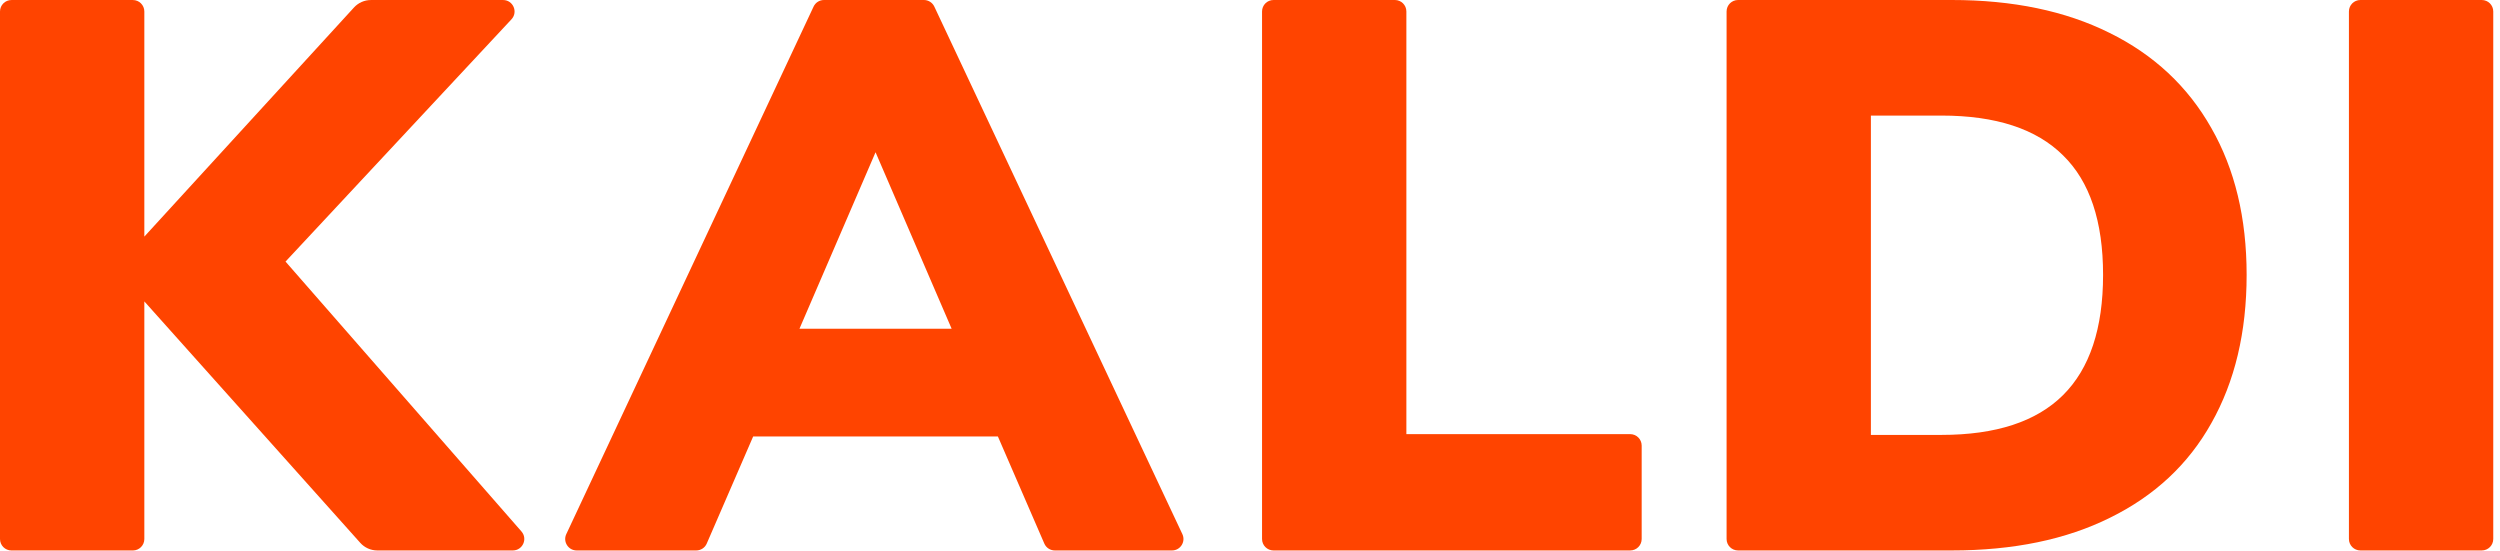
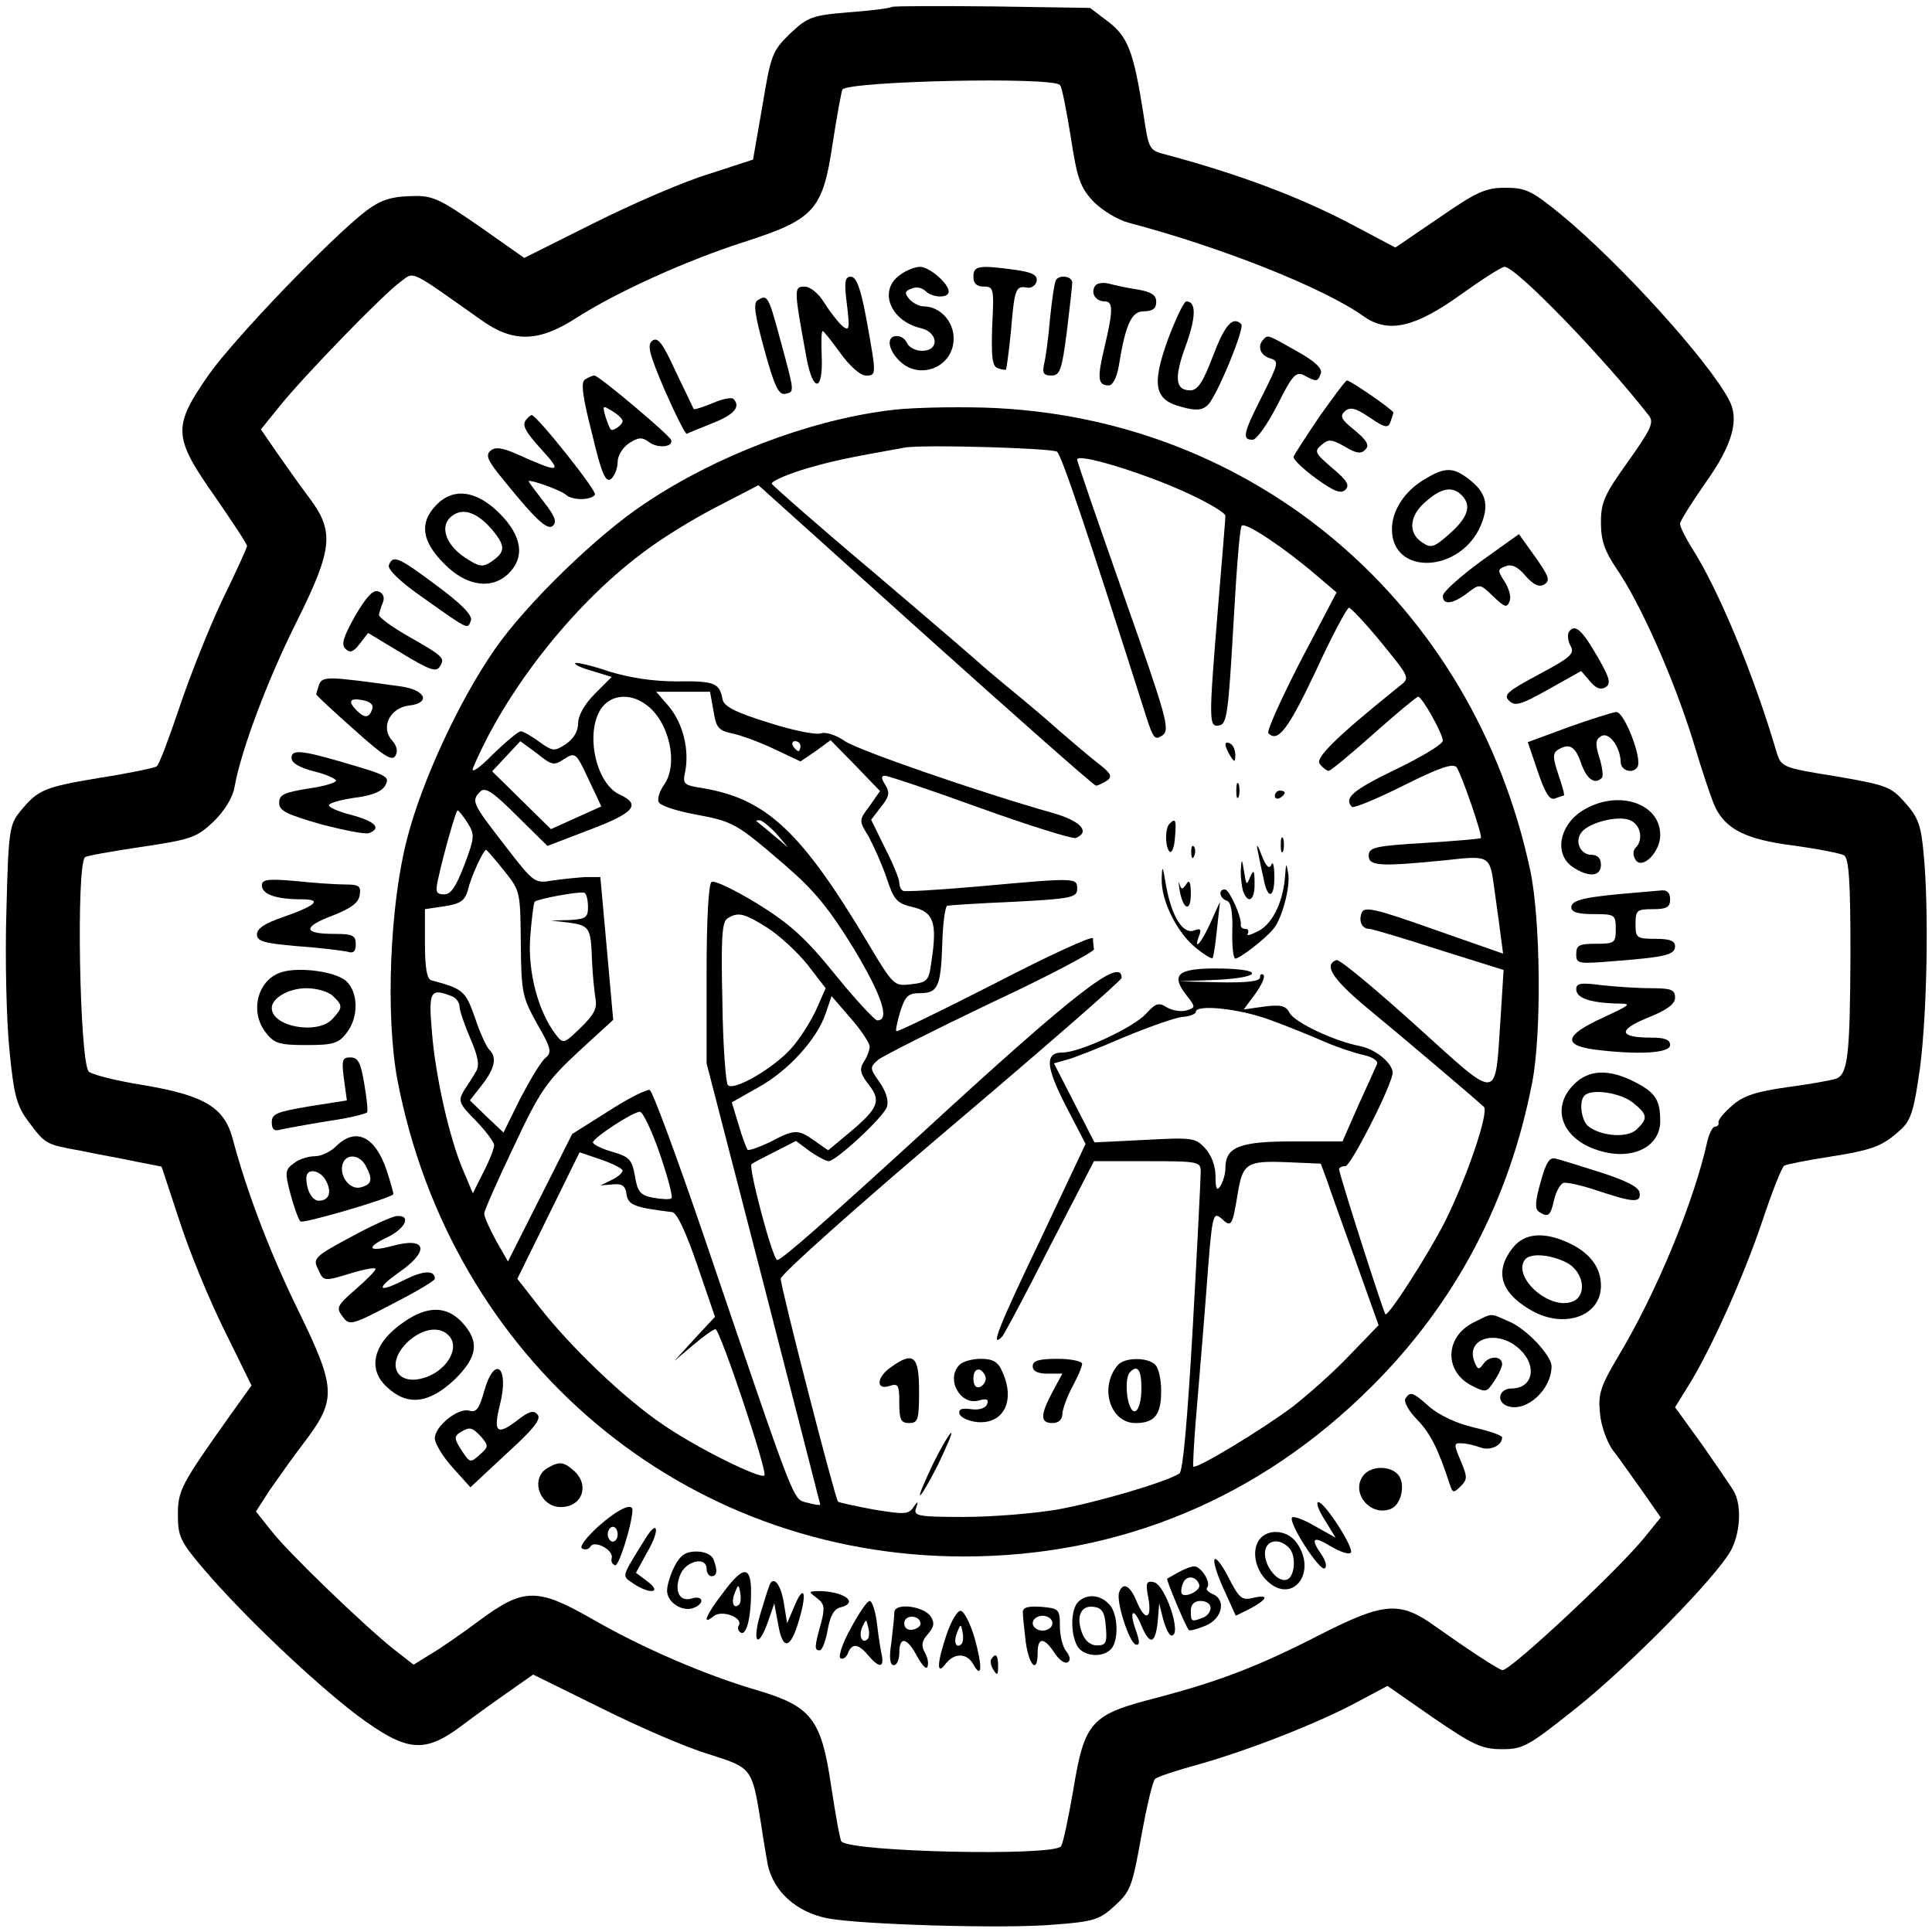
- <svg xmlns="http://www.w3.org/2000/svg" xmlns:xlink="http://www.w3.org/1999/xlink" viewBox="0 0 109 24">
-   <g transform="translate(-1470)">
-     <g style="mix-blend-mode:normal" transform="translate(1470)" fill="#f40">
-       <use xlink:href="#b" style="mix-blend-mode:normal" />
-       <use xlink:href="#c" style="mix-blend-mode:normal" />
-       <use xlink:href="#d" style="mix-blend-mode:normal" />
-       <use xlink:href="#e" style="mix-blend-mode:normal" />
-       <use xlink:href="#f" style="mix-blend-mode:normal" />
-     </g>
+ <svg xmlns="http://www.w3.org/2000/svg" version="1.0" width="391pt" height="391pt" viewBox="0 0 391 391" preserveAspectRatio="xMidYMid meet">
+   <g transform="translate(0,391) scale(0.1,-0.1)" fill="#000000" stroke="none">
+     <path d="M1805 3896 c-5 -3 -46 -8 -89 -11 -73 -6 -82 -10 -117 -43 -36 -35 -39 -43 -56 -146 l-19 -109 -89 -29 c-50 -15 -154 -60 -232 -99 l-142 -71 -91 64 c-84 58 -95 63 -141 61 -37 -1 -59 -8 -87 -29 -70 -53 -268 -259 -320 -333 -73 -105 -72 -125 13 -246 36 -52 65 -96 65 -100 0 -3 -22 -52 -50 -109 -27 -57 -66 -155 -87 -218 -21 -62 -41 -116 -46 -119 -4 -3 -56 -14 -114 -23 -114 -19 -126 -24 -162 -68 -22 -27 -24 -39 -28 -201 -3 -96 0 -220 6 -281 9 -93 15 -114 38 -145 35 -47 35 -47 107 -60 33 -7 84 -16 112 -22 l51 -10 37 -112 c20 -62 61 -161 91 -221 l54 -110 -43 -60 c-100 -141 -106 -152 -106 -202 0 -43 5 -54 51 -108 78 -92 221 -228 310 -296 102 -76 137 -80 214 -22 28 21 71 52 97 70 l47 33 138 -68 c76 -38 173 -80 217 -93 88 -28 88 -27 106 -140 6 -41 13 -79 14 -85 12 -53 57 -94 119 -107 65 -13 362 -22 461 -13 80 6 92 10 123 39 31 28 35 40 53 141 11 60 23 112 28 115 4 4 43 17 87 29 103 29 243 84 321 126 l62 33 92 -64 c82 -56 99 -64 140 -64 43 0 53 6 151 84 111 89 282 264 312 318 19 36 22 89 7 118 -6 11 -35 53 -65 96 l-55 76 26 42 c46 73 113 223 150 333 20 60 40 111 45 114 6 3 47 11 92 18 88 14 107 21 145 56 20 19 26 40 38 126 14 110 18 319 7 432 -5 56 -11 73 -37 102 -29 33 -37 36 -141 54 -107 17 -110 19 -119 47 -46 157 -118 331 -172 415 -13 21 -24 43 -24 49 0 5 23 42 51 82 55 77 70 129 48 169 -43 81 -221 277 -340 375 -59 48 -71 54 -112 54 -41 0 -58 -8 -135 -61 l-88 -60 -85 45 c-107 57 -233 104 -379 143 -35 9 -35 10 -46 83 -20 126 -31 155 -71 186 l-37 28 -195 3 c-108 1 -200 1 -206 -1z m340 -158 c4 -3 13 -50 22 -105 13 -85 19 -102 46 -131 18 -18 49 -37 72 -43 189 -50 395 -132 476 -190 49 -34 103 -22 197 46 42 30 81 55 87 55 24 -1 199 -182 292 -301 11 -14 4 -28 -42 -93 -48 -67 -55 -82 -55 -124 0 -36 8 -58 31 -92 50 -73 116 -223 155 -348 19 -64 40 -126 46 -137 22 -44 63 -64 156 -76 51 -7 97 -16 104 -20 10 -6 13 -55 13 -201 -1 -202 -5 -242 -29 -251 -8 -3 -52 -11 -97 -17 -64 -9 -90 -17 -113 -37 -17 -15 -30 -30 -28 -35 1 -4 -2 -8 -7 -8 -5 0 -12 -14 -16 -31 -27 -122 -103 -306 -180 -434 -36 -61 -41 -76 -37 -115 2 -25 14 -58 26 -75 13 -16 39 -54 60 -83 l37 -53 -30 -37 c-51 -65 -273 -272 -290 -272 -7 0 -69 41 -134 87 -73 53 -104 51 -231 -13 -130 -67 -207 -96 -335 -130 -134 -34 -146 -48 -169 -187 -10 -58 -21 -110 -25 -114 -21 -20 -422 -11 -444 10 -3 3 -12 54 -21 113 -20 136 -40 161 -152 194 -102 30 -228 84 -329 142 -113 65 -141 65 -230 -1 -36 -27 -81 -58 -100 -69 l-34 -21 -41 32 c-60 48 -212 194 -247 239 l-31 39 27 42 c16 23 47 67 70 97 66 87 66 109 -10 265 -58 118 -105 241 -134 350 -17 64 -57 88 -181 109 -57 9 -107 22 -111 28 -18 29 -25 416 -7 433 2 3 54 12 114 21 101 15 112 19 146 51 23 23 39 48 43 72 13 73 68 219 126 334 72 145 76 181 26 248 -18 24 -48 66 -66 92 l-33 48 38 47 c49 61 211 228 245 252 28 21 16 26 162 -77 65 -47 117 -46 194 4 83 53 223 116 338 153 143 46 160 64 180 199 9 58 18 107 20 110 17 17 424 26 440 9z" />
+     <path d="M1822 3354 c-45 -31 -21 -93 41 -108 36 -8 39 -46 3 -46 -13 0 -26 7 -30 15 -3 8 -12 15 -21 15 -21 0 -19 -26 5 -50 41 -41 110 -13 110 45 0 35 -28 65 -61 65 -9 0 -22 7 -29 15 -10 12 -9 16 5 21 9 4 21 2 28 -5 14 -14 47 -15 47 -1 0 16 -39 50 -58 50 -10 0 -28 -7 -40 -16z" />
+     <path d="M1970 3350 c0 -14 7 -20 21 -20 20 0 21 -4 17 -80 -2 -62 0 -81 11 -85 8 -3 15 -4 17 -3 1 2 6 37 10 78 7 86 10 92 32 88 9 -2 18 4 20 13 2 12 -8 18 -44 23 -74 10 -84 8 -84 -14z" />
+     <path d="M1714 3294 c6 -50 5 -55 -9 -44 -8 7 -24 27 -36 46 -12 20 -29 34 -41 34 -22 0 -21 -6 4 -143 13 -72 34 -71 31 2 -1 28 -1 51 2 51 2 0 18 -20 36 -45 18 -25 40 -45 51 -45 22 0 22 0 2 111 -12 66 -21 89 -32 89 -12 0 -14 -10 -8 -56z" />
+     <path d="M2137 3343 c-3 -5 -8 -39 -12 -78 -3 -38 -9 -80 -12 -92 -4 -18 -1 -23 15 -23 17 0 21 11 31 88 6 49 11 94 11 100 0 13 -26 17 -33 5z" />
+     <path d="M2216 3331 c-9 -14 1 -31 20 -31 17 0 17 -18 -1 -94 -15 -62 -13 -76 9 -76 8 0 16 16 20 38 14 87 26 112 51 112 18 0 25 6 25 19 0 14 -10 20 -37 25 -21 3 -48 9 -59 12 -12 3 -25 1 -28 -5z" />
+     <path d="M1533 3302 c-9 -5 -5 -31 14 -100 20 -73 29 -92 42 -89 19 4 20 0 -10 110 -24 89 -26 92 -46 79z" />
+     <path d="M2364 3224 c-34 -94 -28 -124 29 -138 29 -8 41 -6 52 5 18 18 75 156 67 163 -17 17 -33 -1 -57 -64 -20 -53 -31 -70 -46 -70 -31 0 -33 26 -9 91 21 58 21 89 1 89 -5 0 -21 -34 -37 -76z" />
+     <path d="M1321 3221 c-12 -8 -8 -25 24 -100 22 -50 42 -90 45 -89 3 2 26 11 53 22 43 17 57 33 41 49 -4 3 -22 0 -42 -9 -19 -8 -36 -13 -38 -12 -1 2 -17 36 -36 75 -26 57 -36 71 -47 64z" />
+     <path d="M2557 3223 c-13 -13 -7 -32 13 -38 19 -6 18 -9 -15 -75 -39 -77 -42 -90 -20 -90 8 0 30 31 50 70 31 62 38 69 55 60 24 -13 27 -13 33 4 4 10 -12 25 -48 45 -60 34 -59 34 -68 24z" />
+     <path d="M1184 3142 c-9 -5 -5 -35 14 -109 20 -84 28 -101 39 -92 7 6 13 22 13 34 0 13 10 29 23 38 19 12 26 13 41 2 17 -13 50 -10 44 5 -5 11 -146 130 -155 130 -4 0 -13 -4 -19 -8z m76 -84 c0 -8 -20 -22 -24 -17 -2 2 -7 14 -11 27 -6 22 -5 22 14 10 12 -7 21 -16 21 -20z" />
+     <path d="M2671 3068 c-27 -40 -51 -77 -53 -82 -2 -5 19 -25 45 -44 37 -27 51 -32 60 -23 9 9 3 19 -27 44 -35 30 -37 34 -21 47 14 12 20 11 47 -4 23 -14 33 -15 41 -6 9 8 4 18 -21 39 -28 22 -31 29 -20 39 11 9 22 6 50 -13 31 -21 37 -22 42 -9 3 9 6 17 6 19 0 5 -87 65 -94 65 -3 0 -27 -33 -55 -72z" />
+     <path d="M1795 3079 c-161 -21 -346 -92 -487 -186 -98 -64 -245 -207 -308 -299 -71 -103 -146 -264 -176 -381 -35 -133 -44 -357 -20 -487 108 -568 579 -966 1147 -966 315 0 599 118 825 344 170 169 279 377 325 616 19 98 17 329 -4 428 -115 541 -559 919 -1102 937 -71 2 -161 0 -200 -6z m344 -83 c9 -6 61 -160 180 -534 15 -47 18 -51 34 -40 15 12 9 34 -78 281 -52 148 -95 272 -95 277 0 14 134 -27 221 -67 44 -20 79 -41 79 -47 0 -6 -7 -90 -15 -186 -19 -233 -19 -242 3 -238 15 3 18 26 28 200 6 109 13 201 17 204 8 8 88 -46 152 -101 l40 -34 -73 -139 c-39 -76 -69 -142 -65 -146 19 -19 39 6 95 124 33 72 64 130 68 130 4 0 34 -32 66 -71 57 -70 58 -71 37 -87 -128 -103 -172 -146 -162 -158 6 -8 14 -14 18 -14 4 0 45 34 91 75 46 41 87 75 90 75 8 0 50 -75 50 -89 0 -7 -43 -33 -95 -58 -87 -42 -106 -58 -89 -76 4 -3 50 16 104 43 74 37 101 46 108 37 10 -14 53 -139 49 -143 -2 -2 -53 -6 -115 -10 -100 -6 -112 -9 -112 -26 0 -21 24 -22 155 -9 90 10 90 10 99 -56 3 -23 9 -63 12 -88 l6 -45 -140 49 c-118 42 -141 47 -146 34 -7 -17 0 -33 16 -33 5 0 69 -19 140 -42 l131 -41 -6 -96 c-12 -173 1 -172 -172 -16 -82 74 -154 134 -160 132 -27 -9 -9 -38 62 -97 68 -56 212 -178 236 -200 11 -10 -34 -143 -79 -233 -32 -63 -111 -187 -120 -187 -3 0 -94 284 -94 294 0 3 6 6 13 6 10 0 85 145 95 185 5 19 -31 51 -66 58 -52 10 -132 48 -142 67 -8 15 -18 17 -51 13 l-42 -6 23 31 c13 18 21 35 17 39 -4 3 -7 1 -7 -5 0 -8 -25 -11 -82 -10 l-83 2 78 3 c96 5 94 23 -3 23 -77 0 -91 -13 -59 -54 19 -24 19 -25 0 -31 -11 -3 -29 0 -39 6 -17 11 -23 9 -43 -13 -26 -28 -134 -78 -168 -78 -37 0 -35 -28 6 -108 l40 -77 -92 -195 c-84 -175 -103 -223 -76 -194 4 5 48 87 96 182 l89 172 108 0 c105 0 108 -1 108 -22 0 -12 -7 -153 -16 -313 -11 -192 -20 -292 -27 -297 -28 -18 -169 -59 -247 -73 -47 -8 -132 -15 -189 -15 -94 0 -103 2 -97 18 5 15 4 15 -6 1 -9 -14 -19 -14 -80 -4 -37 7 -70 14 -72 16 -6 6 -116 434 -116 451 0 9 155 147 345 308 190 161 345 296 345 301 0 44 -95 -30 -406 -316 -187 -171 -282 -255 -291 -255 -9 0 -59 188 -52 194 2 2 23 13 47 25 l43 22 28 -21 c16 -11 33 -20 38 -20 15 0 112 90 118 110 4 13 -2 31 -15 50 -20 28 -20 30 -3 45 10 8 113 60 228 115 116 54 210 104 209 109 -1 6 -2 16 -2 22 -1 6 -90 -35 -198 -91 -108 -55 -198 -99 -200 -97 -2 1 2 20 8 40 10 31 16 37 39 37 37 0 43 12 46 100 1 41 6 76 10 77 4 1 65 5 136 8 116 6 127 9 127 26 0 23 -1 23 -200 5 -80 -7 -148 -11 -152 -9 -5 2 -8 10 -8 17 0 7 -13 39 -29 70 l-28 57 20 26 c17 21 18 29 9 44 -9 14 -9 19 -1 19 6 0 93 -29 192 -65 100 -36 187 -63 194 -61 30 12 11 34 -44 50 -152 43 -397 128 -423 146 -17 12 -38 19 -48 16 -10 -4 -59 6 -108 22 -68 21 -90 33 -92 48 -6 32 -17 36 -92 35 -48 0 -94 7 -137 20 -35 12 -66 19 -69 17 -2 -3 13 -10 35 -16 l39 -12 -34 -34 c-21 -21 -34 -44 -34 -60 0 -16 -9 -31 -25 -42 -23 -15 -26 -15 -54 5 -16 12 -33 21 -37 21 -5 0 -30 -21 -57 -47 -26 -27 -44 -39 -40 -28 66 157 202 330 342 435 36 28 104 70 151 94 l85 44 338 -304 c186 -167 341 -304 345 -304 4 0 14 5 22 10 12 8 9 15 -20 37 -19 15 -53 44 -75 63 -22 20 -67 58 -100 85 -33 27 -62 52 -65 55 -3 3 -97 84 -210 180 -113 95 -206 177 -208 181 -2 4 26 17 61 28 56 17 89 24 207 45 36 7 297 -1 309 -8z m-695 -525 c5 -33 10 -39 36 -45 17 -3 55 -17 85 -31 l55 -26 31 21 30 22 50 -51 50 -52 -21 -30 c-22 -29 -22 -30 -2 -62 10 -19 27 -56 36 -83 15 -45 20 -52 54 -60 42 -10 49 -32 37 -110 -5 -39 -8 -42 -41 -46 -34 -4 -36 -3 -86 81 -136 228 -206 294 -336 316 -39 6 -41 8 -35 35 8 44 -5 96 -33 130 l-26 30 55 0 54 0 7 -39z m-138 14 c48 -33 68 -121 38 -163 -9 -13 -14 -28 -11 -35 2 -7 35 -18 73 -25 79 -15 83 -17 184 -104 59 -51 88 -87 138 -168 57 -95 74 -146 47 -145 -5 1 -44 42 -85 93 -60 74 -91 102 -157 143 -46 28 -87 48 -93 44 -6 -4 -10 -74 -10 -187 l0 -180 115 -445 c63 -245 115 -447 115 -448 0 -2 -12 0 -27 4 -29 8 -20 -15 -208 538 -55 161 -104 294 -110 297 -6 2 -44 -17 -84 -43 l-73 -46 -65 -129 -65 -129 -24 42 c-13 24 -24 48 -24 55 0 6 27 67 60 136 53 113 66 131 130 191 l71 65 -13 145 -13 144 -30 0 c-16 -1 -47 -4 -67 -7 -36 -6 -37 -6 -97 72 -65 84 -68 89 -49 108 10 10 26 -1 74 -49 l62 -61 86 33 c90 34 104 51 60 71 -48 22 -70 124 -38 173 19 29 58 33 90 10z m-164 -111 c22 14 24 13 49 -41 l26 -55 -51 -23 -51 -23 -60 59 -59 58 29 31 28 30 34 -25 c30 -24 34 -25 55 -11z m478 26 c0 -5 -2 -10 -4 -10 -3 0 -8 5 -11 10 -3 6 -1 10 4 10 6 0 11 -4 11 -10z m-674 -155 c15 -24 15 -29 -6 -85 -17 -44 -27 -60 -41 -60 -16 0 -18 5 -13 28 12 56 37 142 40 142 2 0 11 -11 20 -25z m625 -22 l24 -28 -30 25 c-16 14 -32 26 -34 28 -2 1 0 2 6 2 5 0 20 -12 34 -27z m-551 -75 c33 -41 33 -42 34 -147 1 -100 3 -109 33 -163 29 -50 30 -58 17 -69 -9 -7 -31 -44 -51 -82 l-34 -69 -34 32 -34 33 25 32 c26 34 30 55 14 71 -6 6 -19 35 -29 65 -19 54 -24 58 -88 75 -9 2 -13 26 -13 74 l0 70 40 6 c33 5 41 12 47 33 6 26 31 81 37 81 1 0 18 -19 36 -42z m170 -74 c0 -21 -5 -24 -37 -26 l-38 -1 35 -4 c43 -6 46 -10 48 -76 1 -28 5 -63 7 -77 4 -20 -2 -33 -30 -60 -34 -33 -35 -33 -50 -14 -36 47 -57 127 -52 197 3 38 7 70 9 72 6 6 93 22 101 18 4 -2 7 -15 7 -29z m362 -41 c24 -15 61 -49 82 -75 l37 -48 -19 -43 c-11 -24 -33 -59 -50 -78 -35 -40 -117 -88 -129 -75 -4 4 -10 80 -11 168 -3 126 -1 163 10 169 21 14 34 11 80 -18z m-638 -139 c9 -3 16 -13 16 -21 0 -8 10 -37 22 -65 16 -37 19 -55 11 -67 -5 -9 -16 -26 -24 -38 -12 -21 -11 -26 24 -61 20 -21 37 -43 37 -50 0 -7 -10 -32 -22 -55 l-21 -42 -19 45 c-28 64 -57 192 -64 283 -7 81 -3 88 40 71z m846 -102 c0 -7 -5 -21 -12 -31 -9 -15 -7 -24 10 -46 26 -33 20 -48 -40 -98 l-42 -35 -27 19 c-34 24 -41 24 -90 -2 -23 -11 -43 -18 -46 -16 -2 3 -11 25 -18 50 l-14 46 53 30 c62 34 120 99 137 150 l12 35 38 -44 c22 -25 39 -51 39 -58z m810 54 c36 -13 85 -33 110 -44 25 -11 61 -23 79 -27 19 -4 30 -12 28 -18 -3 -7 -20 -45 -38 -84 l-32 -73 -100 0 c-108 0 -137 -11 -137 -54 0 -12 -5 -28 -10 -36 -7 -11 -10 -7 -10 19 0 21 -8 43 -21 57 -20 22 -27 22 -123 17 l-101 -5 -41 80 -41 80 25 7 c13 3 66 24 117 46 51 21 104 40 119 41 14 1 26 6 26 10 0 16 88 7 150 -16z m-1235 -270 c16 -47 27 -87 24 -91 -3 -3 -20 -2 -37 1 -26 5 -32 12 -37 44 -6 33 -11 39 -46 49 -21 6 -39 15 -39 19 0 9 81 62 95 62 6 0 24 -38 40 -84z m-75 -35 c0 -5 -10 -13 -22 -19 l-23 -11 25 2 c19 2 26 -3 28 -20 3 -22 17 -27 92 -36 10 -1 28 -40 51 -107 l36 -105 -41 -44 -41 -45 38 32 c21 18 41 32 45 32 9 0 106 -289 99 -296 -8 -8 -138 56 -207 104 -78 53 -184 155 -247 235 l-46 59 63 128 63 128 44 -15 c23 -8 43 -18 43 -22z m1426 -21 c6 -19 33 -93 58 -163 l46 -129 -58 -60 c-31 -33 -84 -80 -116 -105 -63 -47 -195 -127 -201 -121 -1 1 1 44 5 93 4 50 14 165 21 257 12 161 13 167 31 152 20 -19 22 -16 33 51 10 61 19 66 98 63 l70 -3 13 -35z" />
+     <path d="M2480 2403 c0 -4 5 -15 10 -23 8 -13 10 -13 10 2 0 9 -4 20 -10 23 -5 3 -10 3 -10 -2z" />
+     <path d="M2502 2310 c0 -14 2 -19 5 -12 2 6 2 18 0 25 -3 6 -5 1 -5 -13z" />
+     <path d="M2580 2299 c0 -5 5 -7 10 -4 6 3 10 8 10 11 0 2 -4 4 -10 4 -5 0 -10 -5 -10 -11z" />
+     <path d="M2367 2243 c-10 -9 -9 -51 1 -57 4 -2 9 11 10 30 3 35 1 39 -11 27z" />
+     <path d="M2592 2200 c0 -14 2 -19 5 -12 2 6 2 18 0 25 -3 6 -5 1 -5 -13z" />
+     <path d="M2545 2190 c3 -14 8 -40 12 -57 8 -45 23 -42 22 5 0 20 -3 30 -6 22 -4 -10 -11 -4 -20 20 -7 19 -11 24 -8 10z" />
+     <path d="M2411 2184 c0 -11 3 -14 6 -6 3 7 2 16 -1 19 -3 4 -6 -2 -5 -13z" />
+     <path d="M2511 2148 c0 -14 2 -33 5 -42 10 -27 24 -18 23 17 0 26 -2 28 -9 12 -7 -18 -8 -16 -12 10 -5 29 -5 29 -7 3z" />
+     <path d="M2351 2131 c-1 -44 31 -109 70 -140 16 -13 31 -22 33 -20 2 2 6 29 9 59 l6 55 -19 -42 c-18 -41 -36 -61 -23 -26 5 12 2 15 -10 10 -23 -9 -46 29 -57 90 -7 42 -8 44 -9 14z" />
+     <path d="M2601 2141 c-3 -52 -23 -97 -52 -114 -17 -9 -27 -12 -24 -7 3 6 1 10 -4 10 -6 0 -10 3 -10 8 3 14 -23 72 -32 72 -14 0 -11 -18 4 -23 8 -2 12 -23 11 -60 -1 -32 2 -57 6 -57 9 0 61 40 77 60 18 21 35 87 30 113 -4 21 -4 21 -6 -2z" />
+     <path d="M2387 2110 c7 -41 23 -48 23 -9 0 23 -3 30 -9 20 -8 -12 -10 -12 -14 0 -2 8 -2 3 0 -11z" />
+     <path d="M1803 1143 c-29 -20 -31 -47 -3 -38 18 6 20 2 20 -34 0 -34 3 -41 20 -41 18 0 20 7 20 65 0 71 -11 81 -57 48z" />
+     <path d="M1942 1148 c-29 -29 2 -84 40 -72 15 4 19 2 16 -7 -3 -9 -16 -13 -32 -11 -20 3 -27 0 -24 -10 3 -7 18 -14 35 -16 54 -5 79 43 51 103 -8 19 -19 25 -43 25 -17 0 -36 -5 -43 -12z m53 -28 c0 -7 -6 -15 -12 -17 -8 -3 -13 4 -13 17 0 13 5 20 13 18 6 -3 12 -11 12 -18z" />
+     <path d="M2090 1145 c0 -10 10 -15 30 -15 l30 0 -20 -37 c-25 -47 -25 -63 0 -63 12 0 20 7 20 18 0 9 9 34 20 55 11 20 20 41 20 47 0 5 -22 10 -50 10 -38 0 -50 -4 -50 -15z" />
+     <path d="M2262 1147 c-38 -45 -15 -117 36 -117 39 0 52 17 52 65 0 23 -5 46 -12 53 -16 16 -63 15 -76 -1z m48 -46 c0 -42 -14 -62 -24 -35 -8 21 -8 59 1 67 15 16 23 5 23 -32z" />
+     <path d="M1889 949 c-16 -34 -29 -63 -27 -65 2 -2 18 26 36 61 17 36 30 65 27 65 -3 0 -19 -27 -36 -61z" />
+     <path d="M1067 3063 c-12 -12 -7 -23 30 -64 42 -46 36 -47 -51 -8 -29 13 -44 15 -53 7 -10 -8 -7 -18 16 -47 73 -91 99 -116 110 -105 9 8 3 21 -19 49 -16 21 -30 39 -30 41 0 5 65 -18 75 -27 12 -12 52 -12 59 0 5 7 -118 161 -128 161 -1 0 -6 -3 -9 -7z" />
+     <path d="M2883 2940 c-41 -24 -66 -64 -66 -101 0 -95 139 -89 180 8 17 41 11 66 -24 93 -32 25 -49 25 -90 0z m75 -32 c21 -21 13 -45 -24 -78 -33 -29 -38 -30 -57 -17 -29 20 -24 56 11 84 30 26 52 29 70 11z" />
+     <path d="M882 2887 c-34 -36 -28 -73 17 -118 45 -46 97 -53 131 -19 33 33 26 76 -19 121 -47 47 -94 53 -129 16z m114 -49 c28 -34 27 -45 -2 -65 -18 -12 -25 -10 -55 10 -38 26 -50 64 -24 83 22 17 51 7 81 -28z" />
+     <path d="M2997 2774 c-42 -31 -77 -62 -77 -70 0 -19 20 -17 50 6 25 19 25 19 52 -7 23 -22 28 -24 33 -10 4 8 -1 26 -10 40 -15 23 -14 25 2 31 12 5 25 -1 40 -19 16 -18 27 -24 38 -18 13 8 10 16 -18 56 l-33 46 -77 -55z" />
+     <path d="M787 2766 c-3 -8 22 -33 71 -67 92 -65 88 -63 95 -45 4 10 -18 33 -68 70 -79 59 -90 64 -98 42z" />
+     <path d="M719 2664 c-24 -43 -29 -58 -20 -67 9 -9 16 -7 29 10 l17 22 68 -41 c56 -34 70 -39 77 -27 11 17 9 20 -65 62 -33 19 -59 38 -58 43 1 5 4 16 8 25 4 10 0 19 -9 22 -11 4 -24 -10 -47 -49z" />
+     <path d="M3175 2631 c-3 -6 -2 -19 4 -29 8 -15 -1 -23 -65 -57 -63 -34 -72 -41 -60 -53 12 -12 23 -9 80 23 l66 37 18 -21 c12 -14 21 -18 31 -12 12 7 9 19 -16 62 -31 54 -46 68 -58 50z" />
+     <path d="M646 2525 c-3 -9 -6 -18 -6 -20 0 -2 34 -34 76 -71 59 -53 77 -65 84 -54 6 10 3 21 -7 32 -23 26 -4 65 34 70 46 5 35 32 -17 39 -145 20 -157 21 -164 4z m107 -51 c-6 -17 -15 -18 -31 -2 -19 19 -14 26 12 21 16 -3 23 -10 19 -19z" />
+     <path d="M3173 2438 l-81 -30 20 -59 c15 -44 24 -59 35 -55 8 3 16 6 18 6 2 0 -3 19 -11 42 -11 33 -12 43 -2 50 24 15 36 8 48 -27 11 -32 28 -44 42 -29 3 3 1 21 -5 40 -9 29 -8 37 3 44 16 10 39 -21 40 -52 0 -18 25 -25 34 -10 10 17 -27 112 -43 111 -9 -1 -53 -15 -98 -31z" />
+     <path d="M590 2376 c0 -10 15 -19 45 -27 25 -6 45 -15 45 -19 0 -4 -26 -12 -57 -16 -48 -8 -58 -12 -58 -29 0 -16 15 -23 84 -43 46 -12 90 -21 98 -18 26 10 12 24 -37 37 -27 7 -47 16 -44 20 3 5 27 11 55 15 33 4 53 13 59 25 9 16 2 20 -58 38 -110 33 -132 36 -132 17z" />
+     <path d="M3199 2267 c-44 -30 -53 -86 -17 -111 32 -22 58 -21 58 4 0 13 -7 20 -19 20 -23 0 -35 28 -20 46 17 21 79 35 100 23 20 -10 25 -39 9 -55 -5 -5 -6 -15 0 -24 13 -21 50 15 50 50 0 67 -91 94 -161 47z" />
+     <path d="M530 2118 c0 -18 29 -28 80 -28 43 0 31 -12 -37 -36 -36 -12 -53 -23 -53 -35 0 -14 14 -18 83 -24 45 -3 90 -9 100 -11 12 -4 17 0 17 15 0 18 -6 21 -44 21 -63 0 -64 14 -3 37 38 15 53 26 55 42 3 18 -2 21 -30 21 -18 0 -63 3 -100 7 -57 5 -68 3 -68 -9z" />
+     <path d="M3305 2103 c-95 -8 -125 -14 -125 -29 0 -10 13 -14 45 -14 43 0 45 -1 45 -30 0 -28 -2 -30 -40 -30 -34 0 -40 -3 -40 -21 0 -20 4 -20 78 -14 104 8 122 13 122 30 0 11 -11 15 -40 15 -38 0 -40 2 -40 30 0 28 3 30 35 30 28 0 35 4 35 20 0 13 -6 19 -17 18 -10 -1 -36 -3 -58 -5z" />
+     <path d="M563 1940 c-44 -19 -57 -81 -24 -121 16 -21 28 -24 81 -24 53 0 65 3 81 24 25 31 25 83 -1 106 -23 20 -104 30 -137 15z m111 -46 c20 -19 20 -23 -1 -46 -30 -33 -123 -16 -123 22 0 20 34 40 70 40 22 0 45 -7 54 -16z" />
+     <path d="M3190 1908 c0 -18 28 -27 80 -29 34 0 33 -1 -27 -29 -76 -35 -81 -55 -17 -64 86 -11 154 -8 154 9 0 11 -11 15 -37 15 -67 0 -70 15 -9 40 40 16 56 28 56 41 0 16 -8 19 -47 19 -27 0 -72 3 -100 6 -44 6 -53 4 -53 -8z" />
+     <path d="M696 1727 l6 -44 -76 -12 c-65 -11 -76 -15 -76 -32 0 -15 5 -19 18 -15 9 2 52 10 95 17 43 6 79 15 80 18 2 3 -1 30 -6 59 -7 41 -12 52 -28 52 -16 0 -18 -5 -13 -43z" />
+     <path d="M3185 1715 c-49 -49 -22 -114 56 -135 65 -18 119 10 119 61 0 43 -10 58 -51 79 -52 27 -94 26 -124 -5z m119 -36 c30 -24 32 -32 9 -54 -18 -19 -73 -15 -99 6 -14 12 -19 51 -7 62 14 14 71 6 97 -14z" />
+     <path d="M680 1590 c-11 -11 -30 -20 -43 -20 -13 0 -32 -6 -42 -14 -18 -13 -19 -18 -7 -63 7 -26 16 -51 20 -55 5 -5 180 46 188 55 1 1 -5 22 -13 47 -23 70 -63 90 -103 50z m60 -39 c15 -28 13 -38 -10 -44 -23 -6 -45 25 -36 49 8 20 34 17 46 -5z m-80 -31 c12 -23 6 -40 -15 -40 -13 0 -25 21 -25 46 0 21 28 17 40 -6z" />
+     <path d="M3118 1518 c-11 -38 -12 -55 -4 -60 19 -13 24 -9 31 23 4 17 12 32 19 35 6 2 38 -5 70 -16 72 -24 88 -25 84 -3 -2 11 -28 24 -78 40 -41 13 -82 26 -91 28 -13 4 -20 -7 -31 -47z" />
+     <path d="M709 1406 c-71 -38 -76 -43 -66 -63 12 -27 11 -27 70 -9 26 8 47 11 47 8 0 -4 -18 -22 -41 -42 -37 -32 -39 -37 -26 -54 14 -19 17 -19 101 25 47 24 86 47 86 51 0 18 -23 17 -61 -2 -55 -28 -60 -19 -10 16 61 43 54 71 -13 53 -51 -14 -57 -4 -12 17 37 18 49 45 19 43 -10 -1 -52 -20 -94 -43z" />
+     <path d="M3061 1384 c-36 -46 -25 -88 33 -123 67 -42 146 -17 146 47 0 37 -22 66 -64 86 -51 24 -91 21 -115 -10z m109 -29 c37 -19 43 -70 10 -80 -46 -15 -117 49 -95 84 9 16 51 13 85 -4z" />
+     <path d="M818 1235 c-62 -42 -76 -95 -35 -132 41 -39 85 -34 137 15 47 46 51 77 15 116 -31 33 -69 34 -117 1z m92 -30 c19 -23 -3 -63 -42 -80 -63 -26 -92 23 -42 70 31 28 66 32 84 10z" />
+     <path d="M2983 1234 c-59 -29 -61 -99 -5 -128 29 -15 31 -14 46 9 9 13 16 29 16 34 0 17 -25 18 -37 2 -10 -14 -12 -14 -19 3 -19 49 48 67 92 25 36 -34 26 -79 -17 -79 -26 0 -32 -28 -7 -36 38 -12 88 34 88 81 0 22 -52 77 -87 91 -39 17 -31 17 -70 -2z" />
+     <path d="M980 1095 c-10 -36 -16 -44 -30 -40 -22 7 -70 -31 -70 -56 0 -10 16 -37 36 -59 l36 -40 73 68 c54 49 71 70 63 79 -8 10 -18 7 -43 -13 -40 -30 -47 -22 -33 34 19 76 -11 101 -32 27z m-6 -93 c15 -18 15 -20 -3 -36 -19 -17 -20 -17 -37 9 -15 23 -15 28 -3 36 20 12 24 11 43 -9z" />
+     <path d="M2844 1079 c-3 -6 7 -25 24 -42 27 -28 43 -60 66 -131 6 -18 8 -18 22 -4 14 14 14 19 0 52 -14 33 -14 36 2 35 9 0 26 -4 37 -8 20 -8 45 3 45 20 0 4 -26 13 -57 20 -34 8 -69 24 -89 41 -35 31 -40 33 -50 17z" />
+     <path d="M1108 939 c-36 -21 -16 -79 27 -79 43 0 59 44 27 73 -21 19 -30 20 -54 6z" />
+     <path d="M2760 925 c-28 -34 12 -85 54 -69 22 8 31 50 16 69 -16 19 -54 19 -70 0z" />
+     <path d="M2681 834 l22 -36 -41 23 c-22 13 -43 21 -47 18 -9 -9 56 -110 66 -103 5 3 2 15 -6 27 -24 34 -18 40 19 17 19 -11 37 -17 40 -12 6 10 -53 102 -66 102 -5 0 0 -16 13 -36z" />
+     <path d="M1211 821 c-24 -22 -39 -41 -33 -45 6 -3 13 -2 17 4 8 14 47 -7 43 -23 -2 -7 1 -13 7 -15 7 -2 33 78 35 111 1 17 -28 4 -69 -32z m39 -16 c0 -8 -4 -15 -10 -15 -5 0 -10 7 -10 15 0 8 5 15 10 15 6 0 10 -7 10 -15z" />
+     <path d="M1306 796 c-50 -81 -48 -74 -24 -91 33 -22 59 -19 29 4 l-24 18 23 42 c26 44 22 69 -4 27z" />
+     <path d="M2552 798 c-20 -20 -14 -63 13 -88 51 -48 102 18 59 78 -17 24 -53 29 -72 10z m58 -22 c14 -17 10 -58 -6 -63 -18 -6 -44 26 -44 53 0 28 30 33 50 10z" />
+     <path d="M1365 740 c-8 -16 -15 -38 -15 -49 0 -24 31 -44 54 -35 23 9 19 26 -4 19 -26 -8 -37 17 -22 51 13 26 52 34 52 9 0 -8 5 -15 10 -15 11 0 13 11 4 34 -4 10 -18 16 -35 16 -21 0 -32 -7 -44 -30z" />
+     <path d="M2458 754 c-3 -5 6 -33 19 -61 l24 -53 30 15 c35 19 38 29 4 21 -21 -5 -27 -1 -48 40 -13 26 -26 43 -29 38z" />
+     <path d="M2385 728 c-11 -6 -21 -12 -23 -13 -2 -2 37 -96 44 -104 2 -2 17 2 34 9 34 14 42 53 14 64 -9 4 -14 9 -11 13 9 9 -12 43 -26 43 -7 0 -21 -6 -32 -12z m42 -25 c4 -11 -26 -27 -35 -19 -2 3 -2 12 2 21 6 18 27 16 33 -2z m23 -47 c0 -8 -7 -17 -16 -20 -23 -9 -24 -8 -24 14 0 13 7 20 20 20 11 0 20 -6 20 -14z" />
+     <path d="M1463 686 c-35 -45 -43 -67 -19 -47 17 14 61 -3 51 -19 -3 -5 -1 -11 4 -14 11 -7 21 28 21 82 0 54 -16 54 -57 -2z m33 -23 c-11 -11 -17 4 -9 23 7 18 8 18 11 1 2 -10 1 -21 -2 -24z" />
+     <path d="M1556 698 c-3 -7 -9 -28 -15 -47 -21 -66 -7 -83 15 -18 l11 32 8 -43 c9 -53 25 -50 42 9 17 56 10 75 -9 29 l-15 -35 -7 43 c-7 40 -23 55 -30 30z" />
+     <path d="M2324 676 c8 -44 -7 -48 -24 -6 -13 31 -27 39 -35 18 -7 -18 20 -101 33 -106 9 -3 9 5 1 28 -15 41 -5 49 11 10 17 -40 28 -38 33 8 l3 37 8 -32 c5 -18 12 -33 17 -33 22 0 -13 104 -36 108 -15 3 -17 -1 -11 -32z" />
+     <path d="M1653 676 c16 -12 17 -20 8 -53 -13 -47 -13 -53 -2 -53 5 0 12 19 16 41 5 29 13 43 26 46 39 10 6 33 -46 33 -19 -1 -19 -1 -2 -14z" />
+     <path d="M2182 668 c-15 -15 -16 -63 -2 -89 12 -21 50 -25 68 -7 17 17 15 74 -4 92 -18 19 -45 21 -62 4z m56 -50 c3 -33 0 -38 -18 -38 -13 0 -24 9 -30 25 -13 34 -2 57 24 53 16 -2 22 -11 24 -40z" />
+     <path d="M1722 615 c-17 -30 -26 -58 -21 -61 5 -3 12 2 15 10 8 21 21 20 41 -4 21 -25 32 -26 28 -2 -2 9 -7 38 -10 65 -3 26 -10 47 -15 47 -5 0 -22 -25 -38 -55z m34 -22 c-11 -11 -19 6 -11 24 8 17 8 17 12 0 3 -10 2 -21 -1 -24z" />
+     <path d="M1810 647 c0 -8 -3 -35 -6 -61 -5 -31 -3 -46 5 -46 6 0 11 11 11 25 0 35 16 31 36 -7 10 -18 19 -28 21 -21 3 7 0 20 -6 30 -7 13 -5 23 7 36 12 14 14 22 6 35 -14 22 -74 29 -74 9z m53 -22 c1 -5 -6 -11 -15 -13 -11 -2 -18 3 -18 13 0 17 30 18 33 0z" />
+     <path d="M2070 647 c0 -8 3 -35 6 -61 7 -48 24 -64 24 -21 0 32 13 32 34 0 9 -14 21 -23 27 -19 6 4 5 11 -3 22 -7 8 -13 31 -13 51 0 34 -2 36 -37 39 -28 2 -38 -1 -38 -11z m60 -22 c0 -8 -9 -15 -20 -15 -11 0 -20 7 -20 15 0 8 9 15 20 15 11 0 20 -7 20 -15z" />
+     <path d="M1916 603 c-20 -59 -21 -86 -2 -60 17 22 42 22 55 0 18 -33 20 -8 4 50 -9 31 -22 57 -29 57 -7 0 -19 -21 -28 -47z m30 -20 c-11 -11 -17 4 -9 23 7 18 8 18 11 1 2 -10 1 -21 -2 -24z" />
+     <path d="M2006 552 c-2 -4 -1 -14 5 -22 7 -12 9 -10 9 8 0 23 -5 28 -14 14z" />
  </g>
-   <defs>
-     <path id="b" d="M22.735 23.171c.283.323.053.829-.376.829h-5.907c-.285 0-.556-.121-.745-.333l-9.414-10.526v10.36c0 .276-.224.5-.5.5h-5.293c-.276 0-.5-.224-.5-.5v-23c0-.276.224-.5.5-.5h5.293c.276 0 .5.224.5.5v9.815l9.141-9.99c.19-.207.457-.325.738-.325h5.762c.437 0 .664.521.366.841l-9.851 10.563 10.287 11.767z" />
-     <path id="c" d="M45.991 24c-.199 0-.38-.118-.459-.301l-2.024-4.669h-10.67l-2.024 4.669c-.079.183-.259.301-.459.301h-5.212c-.366 0-.608-.381-.453-.712l10.782-23c.082-.176.259-.288.453-.288h4.358c.194 0 .37.112.453.287l10.815 23c.156.332-.086.713-.452.713h-5.108zm-11.135-9.668h6.635l-3.317-7.694-3.317 7.694z" />
-     <path id="d" d="M55.525 24c-.276 0-.5-.224-.5-.5v-23c0-.276.224-.5.5-.5h5.293c.276 0 .5.224.5.5v18.428h9.759c.276 0 .5.224.5.5v4.072c0 .276-.224.5-.5.5h-15.552z" />
-     <path id="e" d="M75.279.5c0-.276.224-.5.5-.5h9.315c2.667 0 4.959.477 6.874 1.43 1.938.953 3.42 2.338 4.446 4.153 1.026 1.793 1.539 3.926 1.539 6.4 0 2.496-.513 4.652-1.539 6.468-1.003 1.793-2.474 3.166-4.412 4.119-1.915.953-4.218 1.43-6.908 1.43h-9.315c-.276 0-.5-.224-.5-.5v-23zm9.37 18.462c2.371 0 4.138-.579 5.301-1.736 1.163-1.157 1.744-2.905 1.744-5.242 0-2.338-.581-4.074-1.744-5.209-1.163-1.157-2.93-1.736-5.301-1.736h-3.078v13.923h3.078z" />
-     <path id="f" d="M102.913 24c-.276 0-.5-.224-.5-.5v-23c0-.276.224-.5.5-.5h5.293c.276 0 .5.224.5.5v23c0 .276-.224.5-.5.5h-5.293z" />
-   </defs>
</svg>
